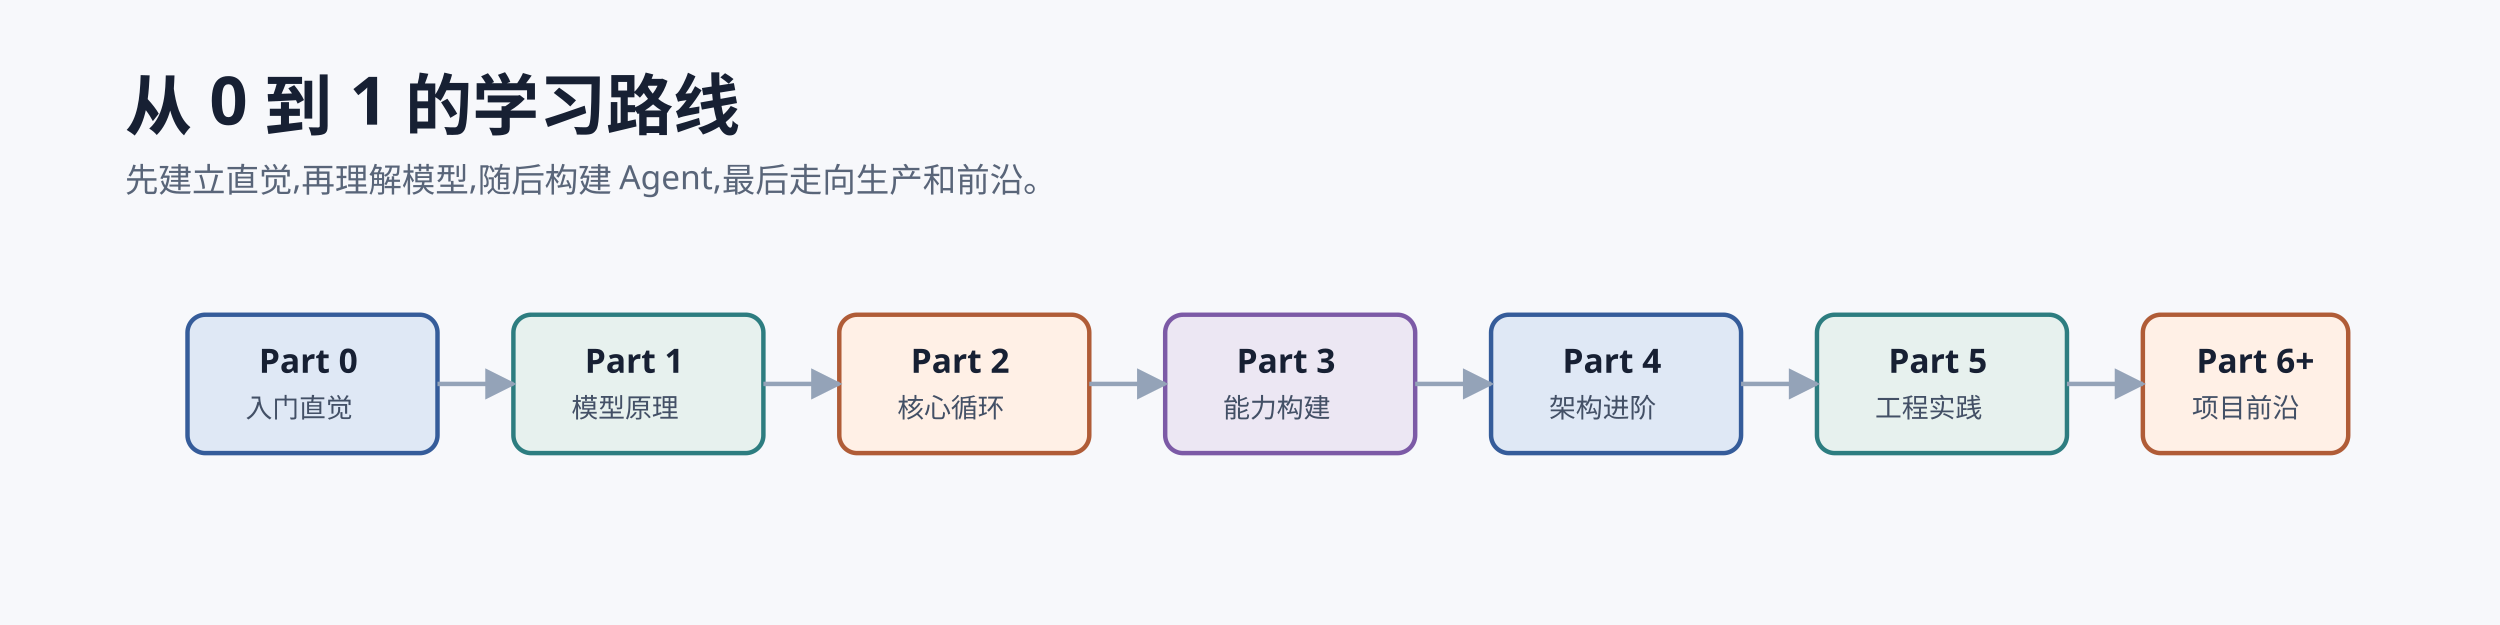
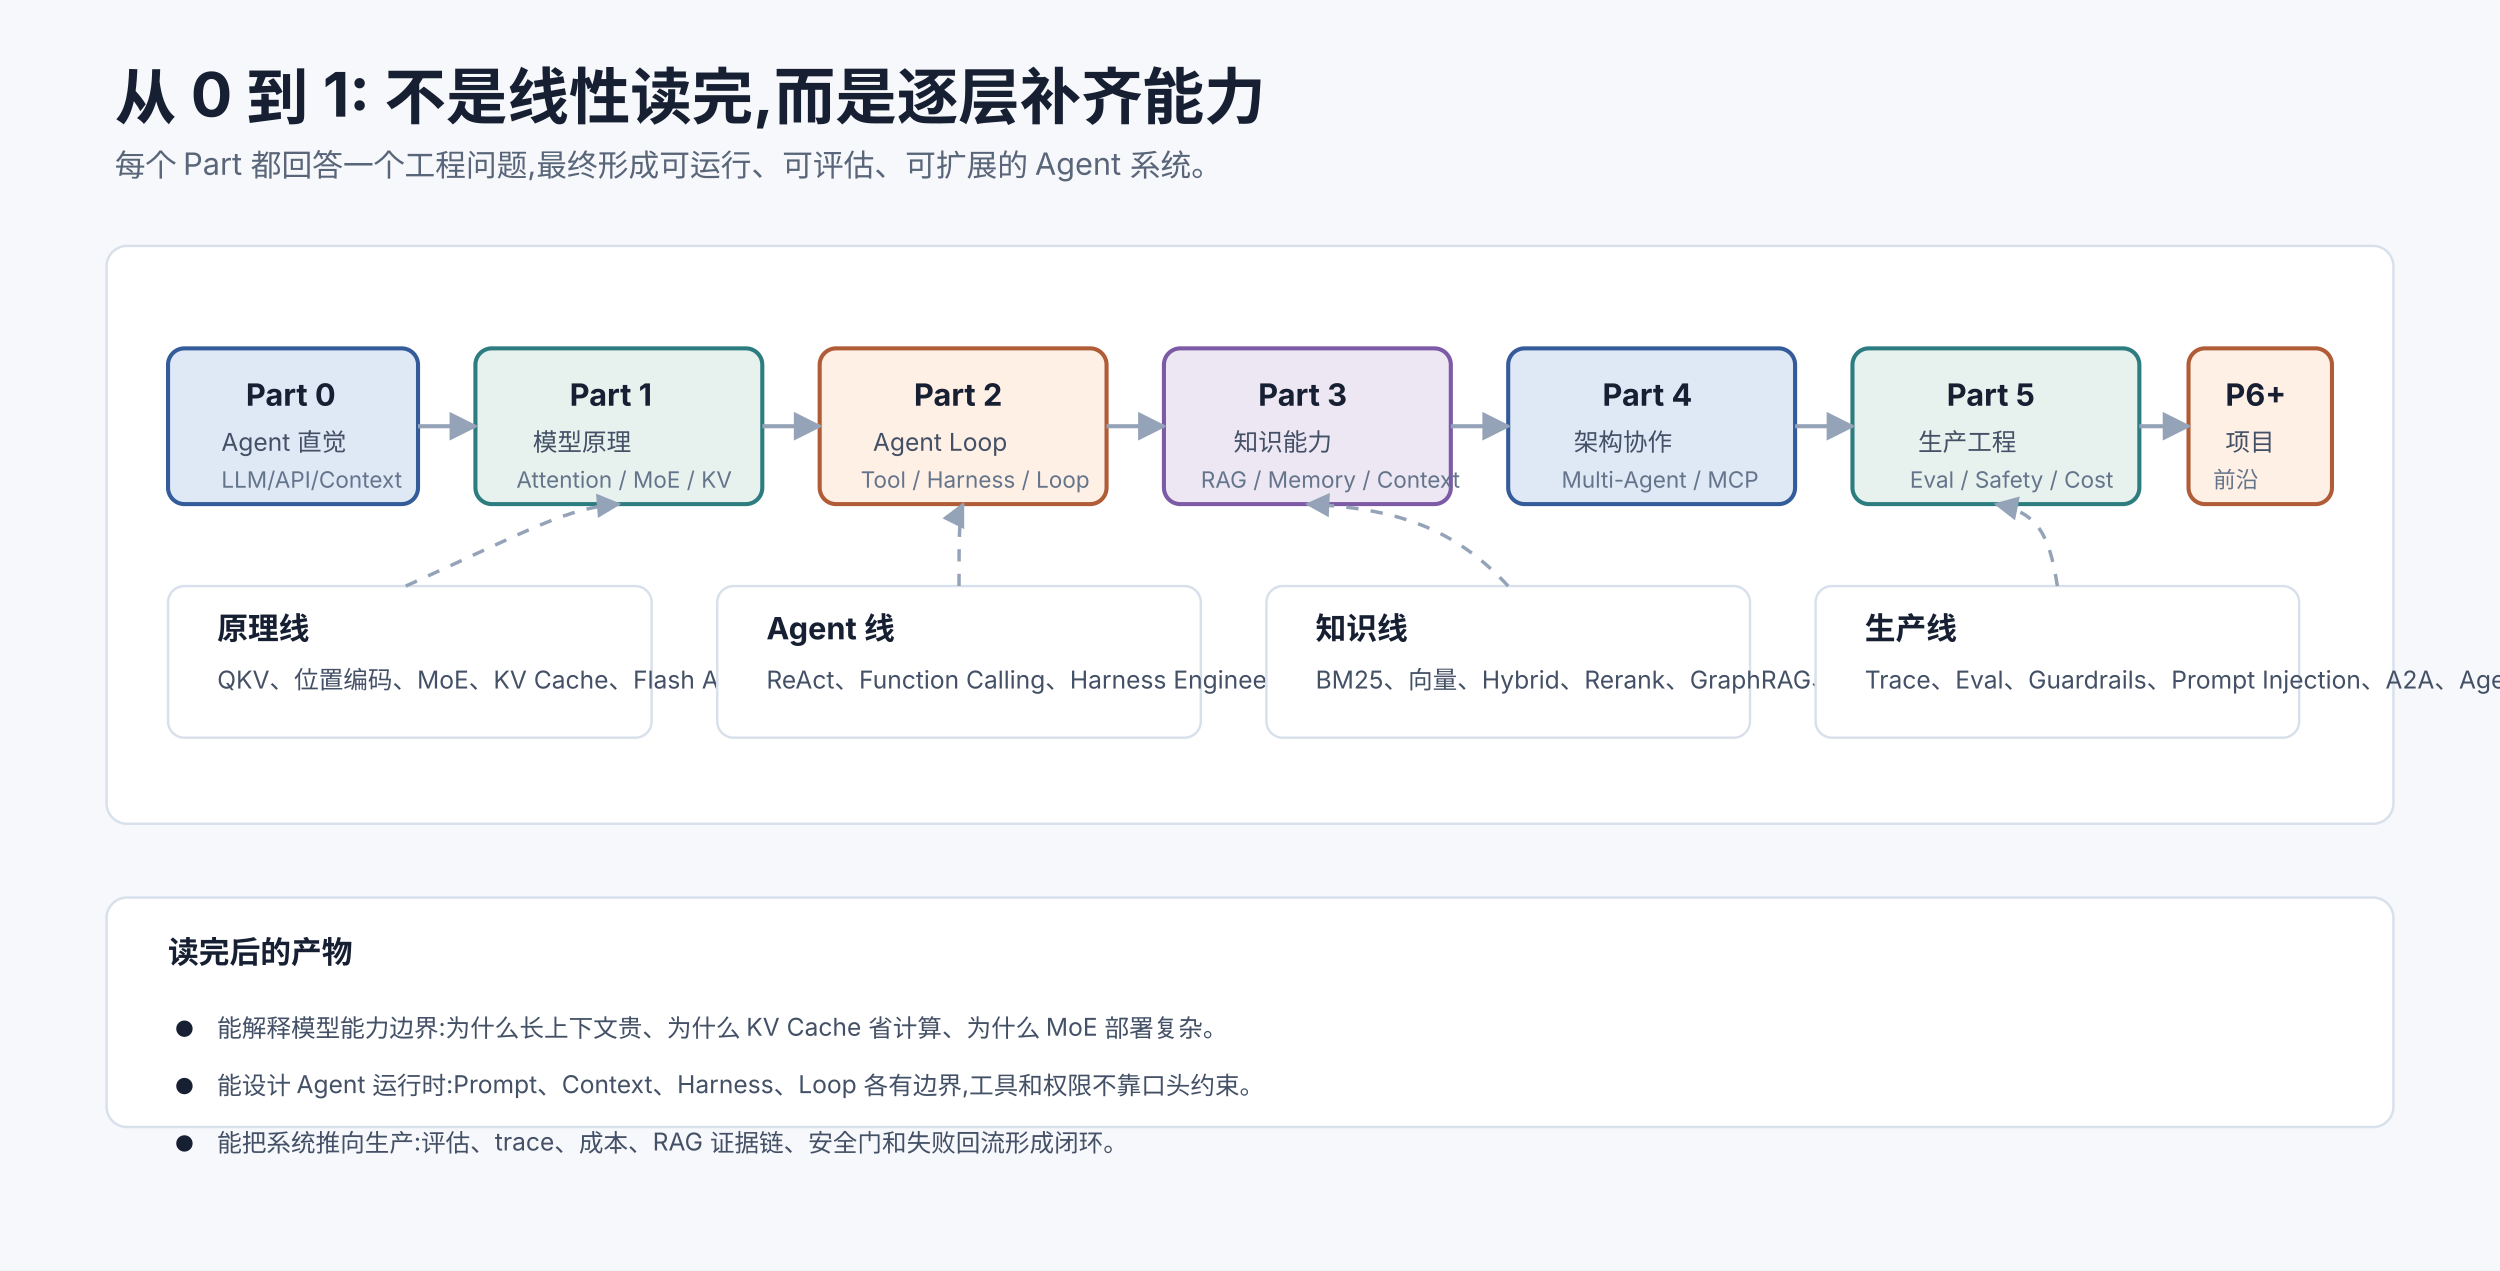
- <svg xmlns="http://www.w3.org/2000/svg" width="1120" height="280" viewBox="0 0 1120 280" role="img" aria-labelledby="title desc">
+ <svg xmlns="http://www.w3.org/2000/svg" width="1220" height="620" viewBox="0 0 1220 620" role="img" aria-labelledby="title desc">
  <defs>
-     <style>.bg{fill:#f7f8fb}.title{font:700 30px system-ui;fill:#172033}.sub{font:400 15px system-ui;fill:#596579}.head{font:700 15px system-ui;fill:#172033}.text{font:400 12px system-ui;fill:#435066}.n{fill:#dfe8f5;stroke:#355c9a;stroke-width:2}.n2{fill:#e7f1ee;stroke:#2d7d80;stroke-width:2}.n3{fill:#fff0e6;stroke:#b05c37;stroke-width:2}.n4{fill:#ece7f3;stroke:#7c5aa6;stroke-width:2}.arrow{fill:none;stroke:#94a3b8;stroke-width:2;marker-end:url(#arrow)}</style>
+     <style>.bg{fill:#f7f8fb}.title{font:700 30px system-ui,-apple-system,BlinkMacSystemFont,'Segoe UI',sans-serif;fill:#172033}.sub{font:400 15px system-ui,-apple-system,BlinkMacSystemFont,'Segoe UI',sans-serif;fill:#596579}.h{font:700 15px system-ui,-apple-system,BlinkMacSystemFont,'Segoe UI',sans-serif;fill:#172033}.t{font:400 12px system-ui,-apple-system,BlinkMacSystemFont,'Segoe UI',sans-serif;fill:#435066}.s{font:400 11px system-ui,-apple-system,BlinkMacSystemFont,'Segoe UI',sans-serif;fill:#64748b}.panel{fill:#fff;stroke:#d8e0eb;stroke-width:1.2}.n{fill:#dfe8f5;stroke:#355c9a;stroke-width:2}.n2{fill:#e7f1ee;stroke:#2d7d80;stroke-width:2}.n3{fill:#fff0e6;stroke:#b05c37;stroke-width:2}.n4{fill:#ece7f3;stroke:#7c5aa6;stroke-width:2}.n5{fill:#f7d9df;stroke:#b13c52;stroke-width:2}.line{fill:none;stroke:#94a3b8;stroke-width:2;marker-end:url(#arrow)}.dash{fill:none;stroke:#94a3b8;stroke-width:1.7;stroke-dasharray:6 6;marker-end:url(#arrow)}.dot{fill:#172033}</style>
    <marker id="arrow" viewBox="0 0 10 10" refX="9" refY="5" markerWidth="7" markerHeight="7" orient="auto-start-reverse">
      <path d="M0 0 L10 5 L0 10 z" fill="#94a3b8" />
    </marker>
  </defs>
-   <rect class="bg" width="1120" height="280" />
-   <text class="title" x="56" y="58">从 0 到 1 的学习路线</text>
-   <text class="sub" x="56" y="86">先建立直觉,再理解模型,随后构建 Agent,最后走向生产和前沿。</text>
-   <g transform="translate(0,-119)">
-     <rect class="n" x="84" y="260" width="112" height="62" rx="8" />
-     <text class="head" x="116" y="286">Part 0</text>
-     <text class="text" x="110" y="306">入门直觉</text>
-     <rect class="n2" x="230" y="260" width="112" height="62" rx="8" />
-     <text class="head" x="262" y="286">Part 1</text>
-     <text class="text" x="256" y="306">模型原理</text>
-     <rect class="n3" x="376" y="260" width="112" height="62" rx="8" />
-     <text class="head" x="408" y="286">Part 2</text>
-     <text class="text" x="402" y="306">核心循环</text>
-     <rect class="n4" x="522" y="260" width="112" height="62" rx="8" />
-     <text class="head" x="554" y="286">Part 3</text>
-     <text class="text" x="548" y="306">能力构建</text>
-     <rect class="n" x="668" y="260" width="112" height="62" rx="8" />
-     <text class="head" x="700" y="286">Part 4</text>
-     <text class="text" x="694" y="306">架构进阶</text>
-     <rect class="n2" x="814" y="260" width="112" height="62" rx="8" />
-     <text class="head" x="846" y="286">Part 5</text>
-     <text class="text" x="840" y="306">工程实践</text>
-     <rect class="n3" x="960" y="260" width="92" height="62" rx="8" />
-     <text class="head" x="984" y="286">Part 6+</text>
-     <text class="text" x="982" y="306">项目前沿</text>
-     <path class="arrow" d="M196 291 H230" />
-     <path class="arrow" d="M342 291 H376" />
-     <path class="arrow" d="M488 291 H522" />
-     <path class="arrow" d="M634 291 H668" />
-     <path class="arrow" d="M780 291 H814" />
-     <path class="arrow" d="M926 291 H960" />
-   </g>
+   <rect class="bg" width="1220" height="620" />
+   <text class="title" x="56" y="58">从 0 到 1: 不是线性读完,而是逐层补齐能力</text>
+   <text class="sub" x="56" y="86">每个 Part 都回答一个工程问题,最终形成可运行、可评估、可扩展的 Agent 系统。</text>
+   <rect class="panel" x="52" y="120" width="1116" height="282" rx="10" />
+   <rect class="n" x="82" y="170" width="122" height="76" rx="8" />
+   <text class="h" x="120" y="198">Part 0</text>
+   <text class="t" x="108" y="220">Agent 直觉</text>
+   <text class="s" x="108" y="238">LLM/API/Context</text>
+   <rect class="n2" x="232" y="170" width="140" height="76" rx="8" />
+   <text class="h" x="278" y="198">Part 1</text>
+   <text class="t" x="260" y="220">模型原理</text>
+   <text class="s" x="252" y="238">Attention / MoE / KV</text>
+   <rect class="n3" x="400" y="170" width="140" height="76" rx="8" />
+   <text class="h" x="446" y="198">Part 2</text>
+   <text class="t" x="426" y="220">Agent Loop</text>
+   <text class="s" x="420" y="238">Tool / Harness / Loop</text>
+   <rect class="n4" x="568" y="170" width="140" height="76" rx="8" />
+   <text class="h" x="614" y="198">Part 3</text>
+   <text class="t" x="602" y="220">知识能力</text>
+   <text class="s" x="586" y="238">RAG / Memory / Context</text>
+   <rect class="n" x="736" y="170" width="140" height="76" rx="8" />
+   <text class="h" x="782" y="198">Part 4</text>
+   <text class="t" x="768" y="220">架构协作</text>
+   <text class="s" x="762" y="238">Multi-Agent / MCP</text>
+   <rect class="n2" x="904" y="170" width="140" height="76" rx="8" />
+   <text class="h" x="950" y="198">Part 5</text>
+   <text class="t" x="936" y="220">生产工程</text>
+   <text class="s" x="932" y="238">Eval / Safety / Cost</text>
+   <rect class="n3" x="1068" y="170" width="70" height="76" rx="8" />
+   <text class="h" x="1086" y="198">P6+</text>
+   <text class="t" x="1086" y="220">项目</text>
+   <text class="s" x="1080" y="238">前沿</text>
+   <path class="line" d="M204 208H232" />
+   <path class="line" d="M372 208H400" />
+   <path class="line" d="M540 208H568" />
+   <path class="line" d="M708 208H736" />
+   <path class="line" d="M876 208H904" />
+   <path class="line" d="M1044 208H1068" />
+   <rect class="panel" x="82" y="286" width="236" height="74" rx="8" />
+   <text class="h" x="106" y="312">原理线</text>
+   <text class="t" x="106" y="336">QKV、位置编码、MoE、KV Cache、Flash Attention、TTC</text>
+   <rect class="panel" x="350" y="286" width="236" height="74" rx="8" />
+   <text class="h" x="374" y="312">Agent 线</text>
+   <text class="t" x="374" y="336">ReAct、Function Calling、Harness Engineering、Loop Engineering</text>
+   <rect class="panel" x="618" y="286" width="236" height="74" rx="8" />
+   <text class="h" x="642" y="312">知识线</text>
+   <text class="t" x="642" y="336">BM25、向量、Hybrid、Rerank、GraphRAG、Agentic RAG</text>
+   <rect class="panel" x="886" y="286" width="236" height="74" rx="8" />
+   <text class="h" x="910" y="312">生产线</text>
+   <text class="t" x="910" y="336">Trace、Eval、Guardrails、Prompt Injection、A2A、Agentic RL</text>
+   <path class="dash" d="M198 286C260 258 276 248 302 246" />
+   <path class="dash" d="M468 286C468 266 468 250 470 246" />
+   <path class="dash" d="M736 286C710 258 682 248 638 246" />
+   <path class="dash" d="M1004 286C1000 260 994 250 974 246" />
+   <rect class="panel" x="52" y="438" width="1116" height="112" rx="10" />
+   <text class="h" x="82" y="470">读完后的产物</text>
+   <circle class="dot" cx="90" cy="502" r="4" />
+   <text class="t" x="106" y="506">能解释模型能力边界:为什么长上下文贵、为什么 KV Cache 省计算、为什么 MoE 部署复杂。</text>
+   <circle class="dot" cx="90" cy="530" r="4" />
+   <text class="t" x="106" y="534">能设计 Agent 运行时:Prompt、Context、Harness、Loop 各有边界,工具和权限不靠口头约束。</text>
+   <circle class="dot" cx="90" cy="558" r="4" />
+   <text class="t" x="106" y="562">能把系统推向生产:评估、trace、成本、RAG 证据链、安全门和失败回流形成闭环。</text>
</svg>
